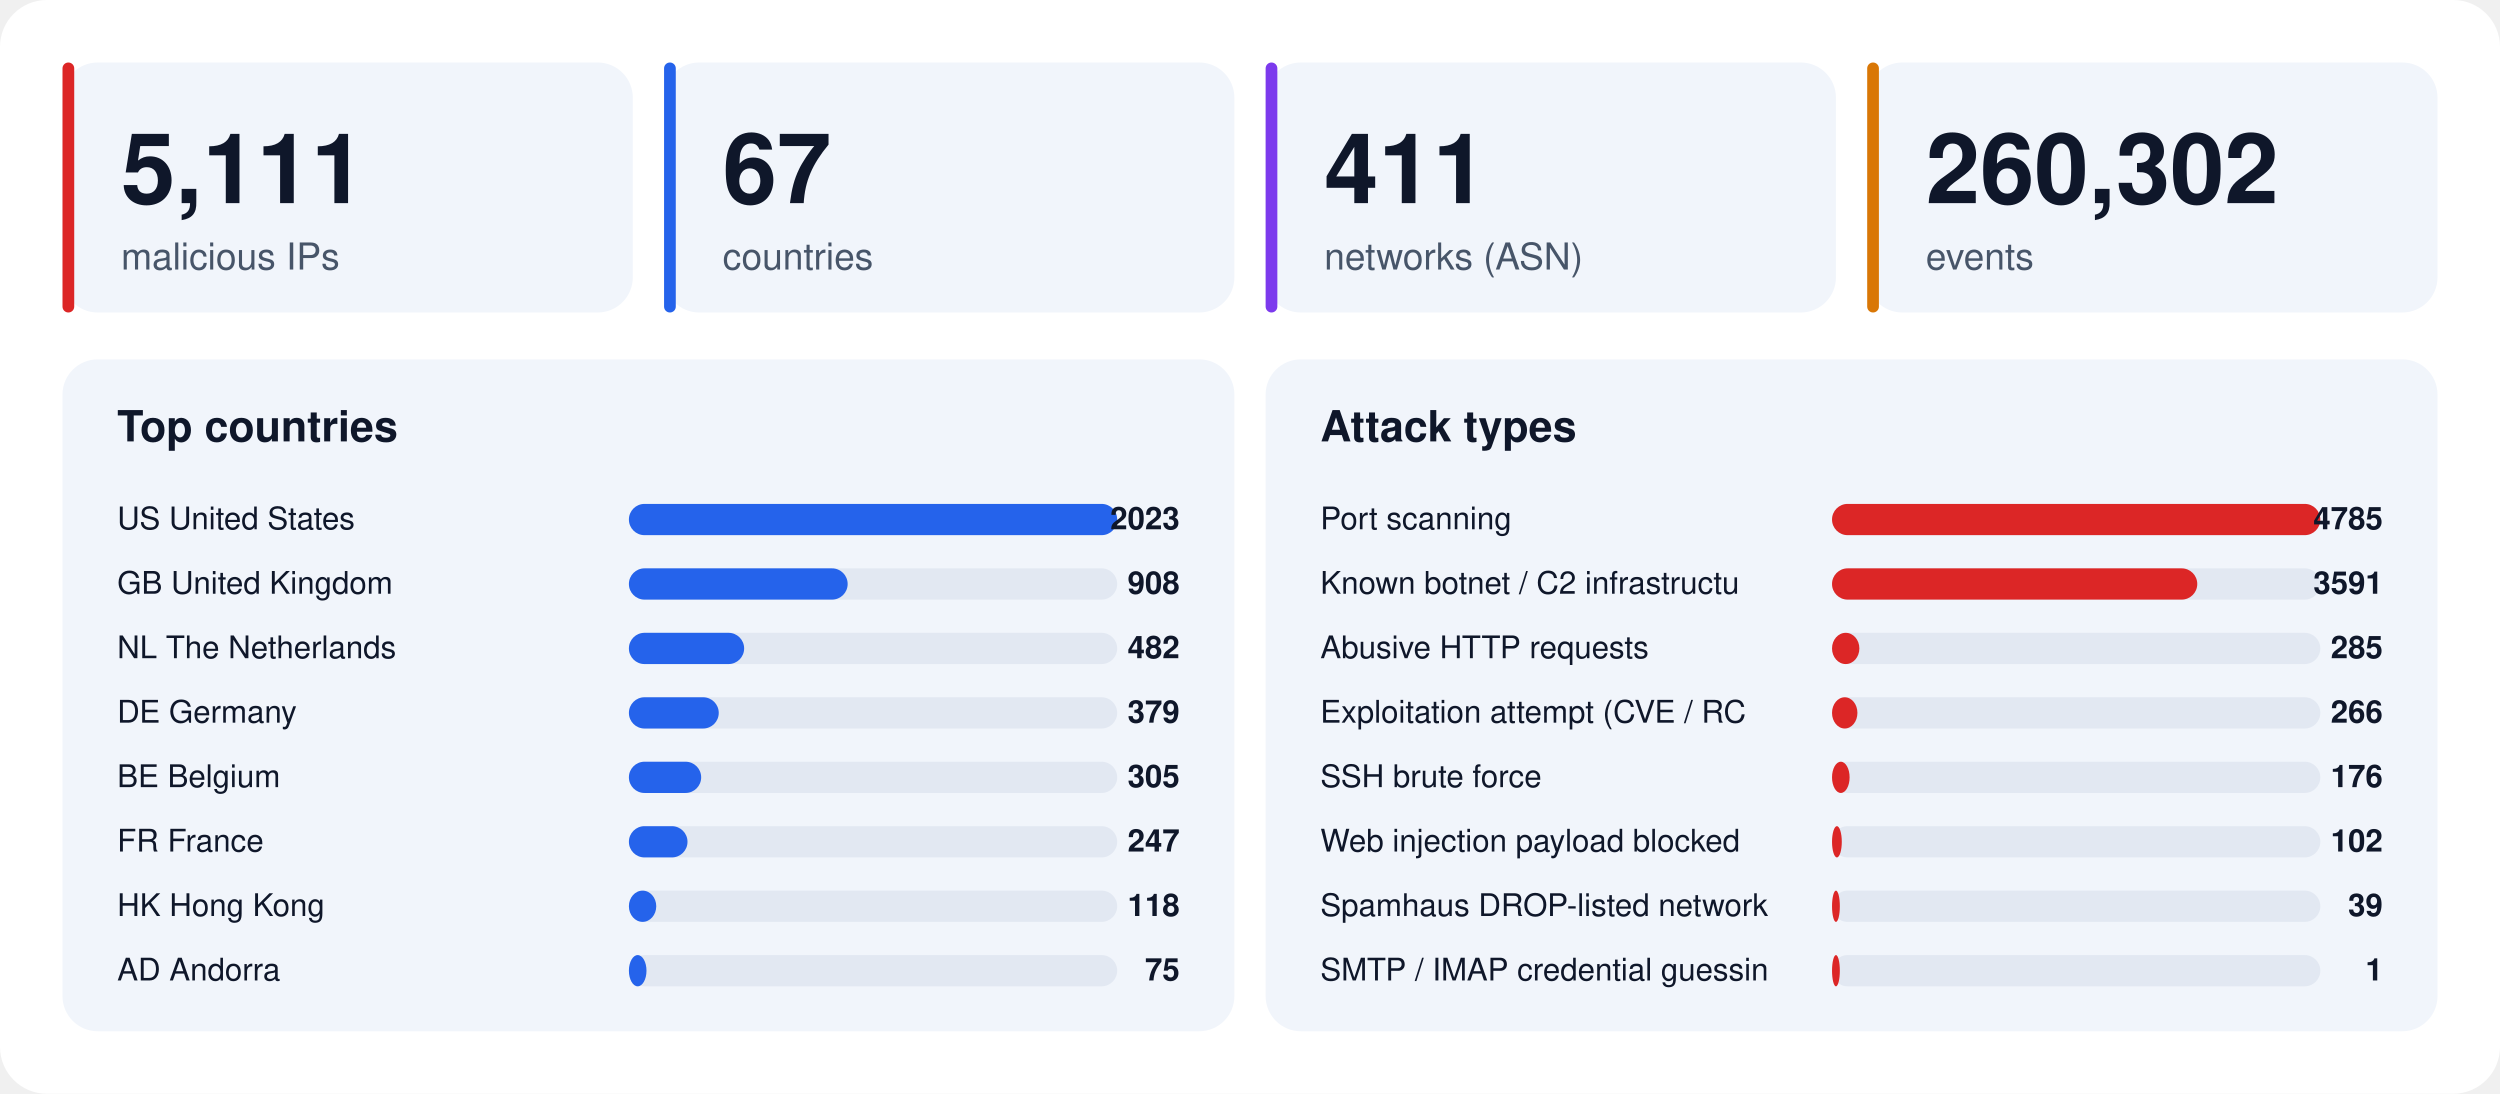
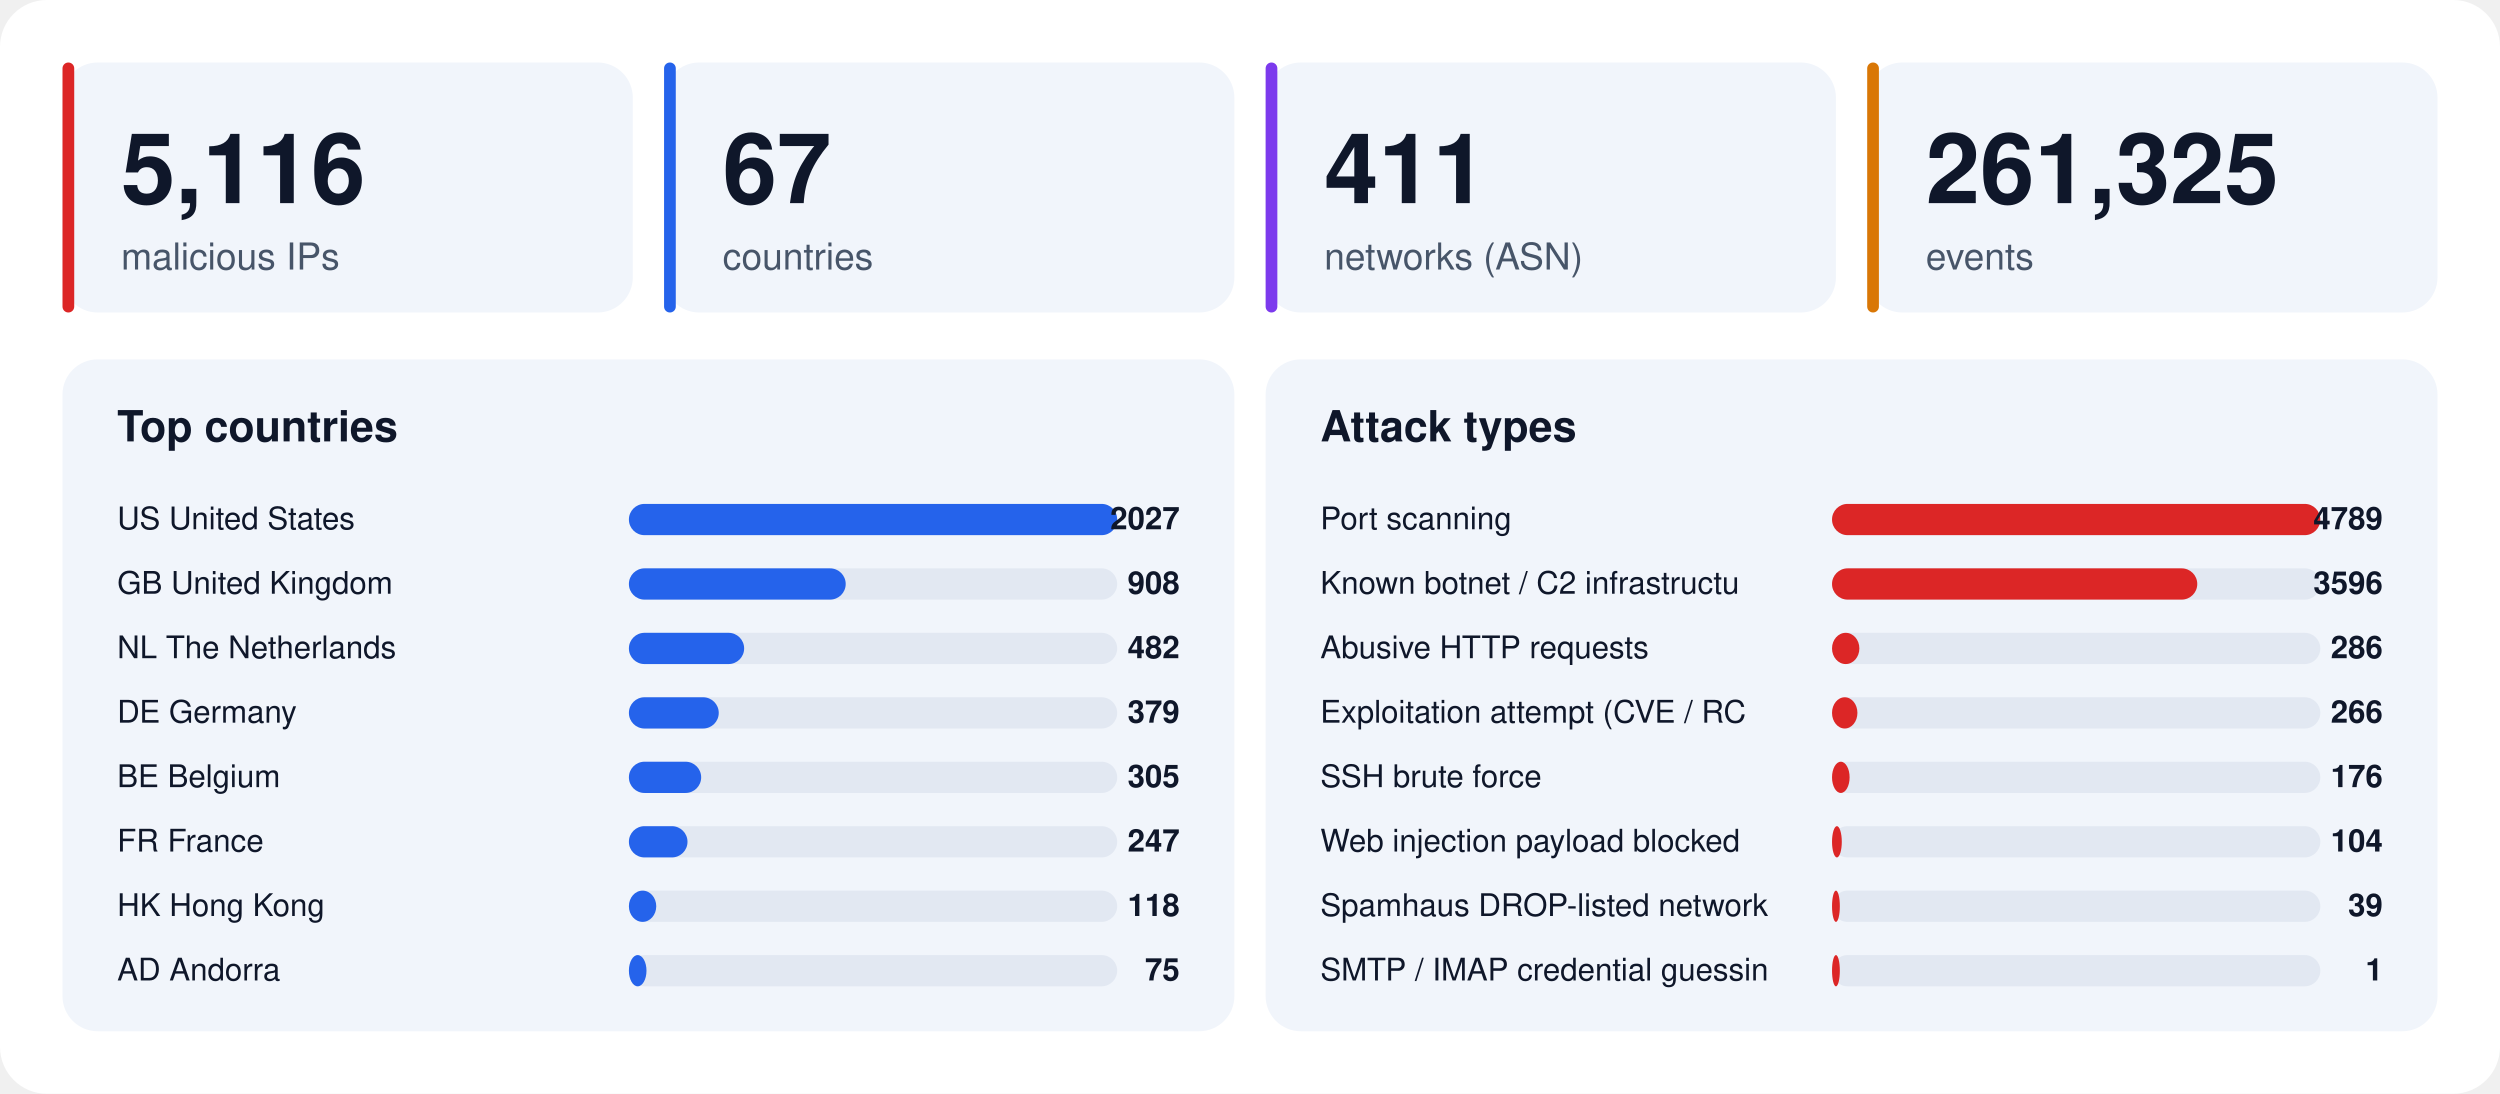
<svg xmlns="http://www.w3.org/2000/svg" width="1280" height="560" viewBox="0 0 1280 560" font-family="-apple-system,BlinkMacSystemFont,'Segoe UI',Helvetica,Arial,sans-serif">
  <rect width="1280" height="560" rx="24" fill="#ffffff" />
  <rect x="32" y="32" width="292" height="128" rx="18" fill="#f1f5fb" />
  <rect x="32" y="32" width="6" height="128" rx="3" fill="#dc2626" />
-   <text x="62" y="104" font-size="50" font-weight="800" fill="#0f172a">5,111</text>
+   <text x="62" y="104" font-size="50" font-weight="800" fill="#0f172a">5,116</text>
  <text x="62" y="138" font-size="19" fill="#475569">malicious IPs</text>
  <rect x="340" y="32" width="292" height="128" rx="18" fill="#f1f5fb" />
  <rect x="340" y="32" width="6" height="128" rx="3" fill="#2563eb" />
  <text x="370" y="104" font-size="50" font-weight="800" fill="#0f172a">67</text>
  <text x="370" y="138" font-size="19" fill="#475569">countries</text>
  <rect x="648" y="32" width="292" height="128" rx="18" fill="#f1f5fb" />
  <rect x="648" y="32" width="6" height="128" rx="3" fill="#7c3aed" />
  <text x="678" y="104" font-size="50" font-weight="800" fill="#0f172a">411</text>
  <text x="678" y="138" font-size="19" fill="#475569">networks (ASN)</text>
  <rect x="956" y="32" width="292" height="128" rx="18" fill="#f1f5fb" />
  <rect x="956" y="32" width="6" height="128" rx="3" fill="#d97706" />
-   <text x="986" y="104" font-size="50" font-weight="800" fill="#0f172a">260,302</text>
+   <text x="986" y="104" font-size="50" font-weight="800" fill="#0f172a">261,325</text>
  <text x="986" y="138" font-size="19" fill="#475569">events</text>
  <rect x="32" y="184" width="600" height="344" rx="18" fill="#f1f5fb" />
  <text x="60" y="226" font-size="22" font-weight="700" fill="#0f172a">Top countries</text>
  <text x="60" y="271" font-size="16" fill="#0f172a">US  United States</text>
  <rect x="322" y="258" width="250" height="16" rx="8" fill="#e2e8f2" />
  <rect x="322" y="258" width="250" height="16" rx="8" fill="#2563eb" />
-   <text x="604" y="271" font-size="16" font-weight="700" text-anchor="end" fill="#0f172a">2023</text>
+   <text x="604" y="271" font-size="16" font-weight="700" text-anchor="end" fill="#0f172a">2027</text>
  <text x="60" y="304" font-size="16" fill="#0f172a">GB  United Kingdom</text>
  <rect x="322" y="291" width="250" height="16" rx="8" fill="#e2e8f2" />
-   <rect x="322" y="291" width="112" height="16" rx="8" fill="#2563eb" />
+   <rect x="322" y="291" width="111" height="16" rx="8" fill="#2563eb" />
  <text x="604" y="304" font-size="16" font-weight="700" text-anchor="end" fill="#0f172a">908</text>
  <text x="60" y="337" font-size="16" fill="#0f172a">NL  The Netherlands</text>
  <rect x="322" y="324" width="250" height="16" rx="8" fill="#e2e8f2" />
  <rect x="322" y="324" width="59" height="16" rx="8" fill="#2563eb" />
  <text x="604" y="337" font-size="16" font-weight="700" text-anchor="end" fill="#0f172a">482</text>
  <text x="60" y="370" font-size="16" fill="#0f172a">DE  Germany</text>
  <rect x="322" y="357" width="250" height="16" rx="8" fill="#e2e8f2" />
  <rect x="322" y="357" width="46" height="16" rx="8" fill="#2563eb" />
  <text x="604" y="370" font-size="16" font-weight="700" text-anchor="end" fill="#0f172a">379</text>
  <text x="60" y="403" font-size="16" fill="#0f172a">BE  Belgium</text>
  <rect x="322" y="390" width="250" height="16" rx="8" fill="#e2e8f2" />
  <rect x="322" y="390" width="37" height="16" rx="8" fill="#2563eb" />
  <text x="604" y="403" font-size="16" font-weight="700" text-anchor="end" fill="#0f172a">305</text>
  <text x="60" y="436" font-size="16" fill="#0f172a">FR  France</text>
  <rect x="322" y="423" width="250" height="16" rx="8" fill="#e2e8f2" />
  <rect x="322" y="423" width="30" height="16" rx="8" fill="#2563eb" />
  <text x="604" y="436" font-size="16" font-weight="700" text-anchor="end" fill="#0f172a">247</text>
  <text x="60" y="469" font-size="16" fill="#0f172a">HK  Hong Kong</text>
  <rect x="322" y="456" width="250" height="16" rx="8" fill="#e2e8f2" />
  <rect x="322" y="456" width="14" height="16" rx="8" fill="#2563eb" />
  <text x="604" y="469" font-size="16" font-weight="700" text-anchor="end" fill="#0f172a">118</text>
  <text x="60" y="502" font-size="16" fill="#0f172a">AD  Andorra</text>
  <rect x="322" y="489" width="250" height="16" rx="8" fill="#e2e8f2" />
  <rect x="322" y="489" width="9" height="16" rx="8" fill="#2563eb" />
  <text x="604" y="502" font-size="16" font-weight="700" text-anchor="end" fill="#0f172a">75</text>
  <rect x="648" y="184" width="600" height="344" rx="18" fill="#f1f5fb" />
  <text x="676" y="226" font-size="22" font-weight="700" fill="#0f172a">Attack types</text>
  <text x="676" y="271" font-size="16" fill="#0f172a">Port scanning</text>
  <rect x="938" y="258" width="250" height="16" rx="8" fill="#e2e8f2" />
  <rect x="938" y="258" width="250" height="16" rx="8" fill="#dc2626" />
-   <text x="1220" y="271" font-size="16" font-weight="700" text-anchor="end" fill="#0f172a">4785</text>
+   <text x="1220" y="271" font-size="16" font-weight="700" text-anchor="end" fill="#0f172a">4789</text>
  <text x="676" y="304" font-size="16" fill="#0f172a">Known botnet / C2 infrastructu</text>
  <rect x="938" y="291" width="250" height="16" rx="8" fill="#e2e8f2" />
  <rect x="938" y="291" width="187" height="16" rx="8" fill="#dc2626" />
-   <text x="1220" y="304" font-size="16" font-weight="700" text-anchor="end" fill="#0f172a">3591</text>
+   <text x="1220" y="304" font-size="16" font-weight="700" text-anchor="end" fill="#0f172a">3596</text>
  <text x="676" y="337" font-size="16" fill="#0f172a">Abusive HTTP requests</text>
  <rect x="938" y="324" width="250" height="16" rx="8" fill="#e2e8f2" />
  <rect x="938" y="324" width="14" height="16" rx="8" fill="#dc2626" />
-   <text x="1220" y="337" font-size="16" font-weight="700" text-anchor="end" fill="#0f172a">285</text>
+   <text x="1220" y="337" font-size="16" font-weight="700" text-anchor="end" fill="#0f172a">286</text>
  <text x="676" y="370" font-size="16" fill="#0f172a">Exploitation attempt (CVE / RC</text>
  <rect x="938" y="357" width="250" height="16" rx="8" fill="#e2e8f2" />
  <rect x="938" y="357" width="13" height="16" rx="8" fill="#dc2626" />
  <text x="1220" y="370" font-size="16" font-weight="700" text-anchor="end" fill="#0f172a">266</text>
  <text x="676" y="403" font-size="16" fill="#0f172a">SSH brute force</text>
  <rect x="938" y="390" width="250" height="16" rx="8" fill="#e2e8f2" />
  <rect x="938" y="390" width="9" height="16" rx="8" fill="#dc2626" />
  <text x="1220" y="403" font-size="16" font-weight="700" text-anchor="end" fill="#0f172a">176</text>
  <text x="676" y="436" font-size="16" fill="#0f172a">Web injection payload blocked </text>
  <rect x="938" y="423" width="250" height="16" rx="8" fill="#e2e8f2" />
  <rect x="938" y="423" width="5" height="16" rx="8" fill="#dc2626" />
-   <text x="1220" y="436" font-size="16" font-weight="700" text-anchor="end" fill="#0f172a">102</text>
+   <text x="1220" y="436" font-size="16" font-weight="700" text-anchor="end" fill="#0f172a">104</text>
  <text x="676" y="469" font-size="16" fill="#0f172a">Spamhaus DROP-listed network</text>
  <rect x="938" y="456" width="250" height="16" rx="8" fill="#e2e8f2" />
  <rect x="938" y="456" width="4" height="16" rx="8" fill="#dc2626" />
  <text x="1220" y="469" font-size="16" font-weight="700" text-anchor="end" fill="#0f172a">39</text>
  <text x="676" y="502" font-size="16" fill="#0f172a">SMTP / IMAP credential guessin</text>
  <rect x="938" y="489" width="250" height="16" rx="8" fill="#e2e8f2" />
  <rect x="938" y="489" width="4" height="16" rx="8" fill="#dc2626" />
  <text x="1220" y="502" font-size="16" font-weight="700" text-anchor="end" fill="#0f172a">1</text>
</svg>
